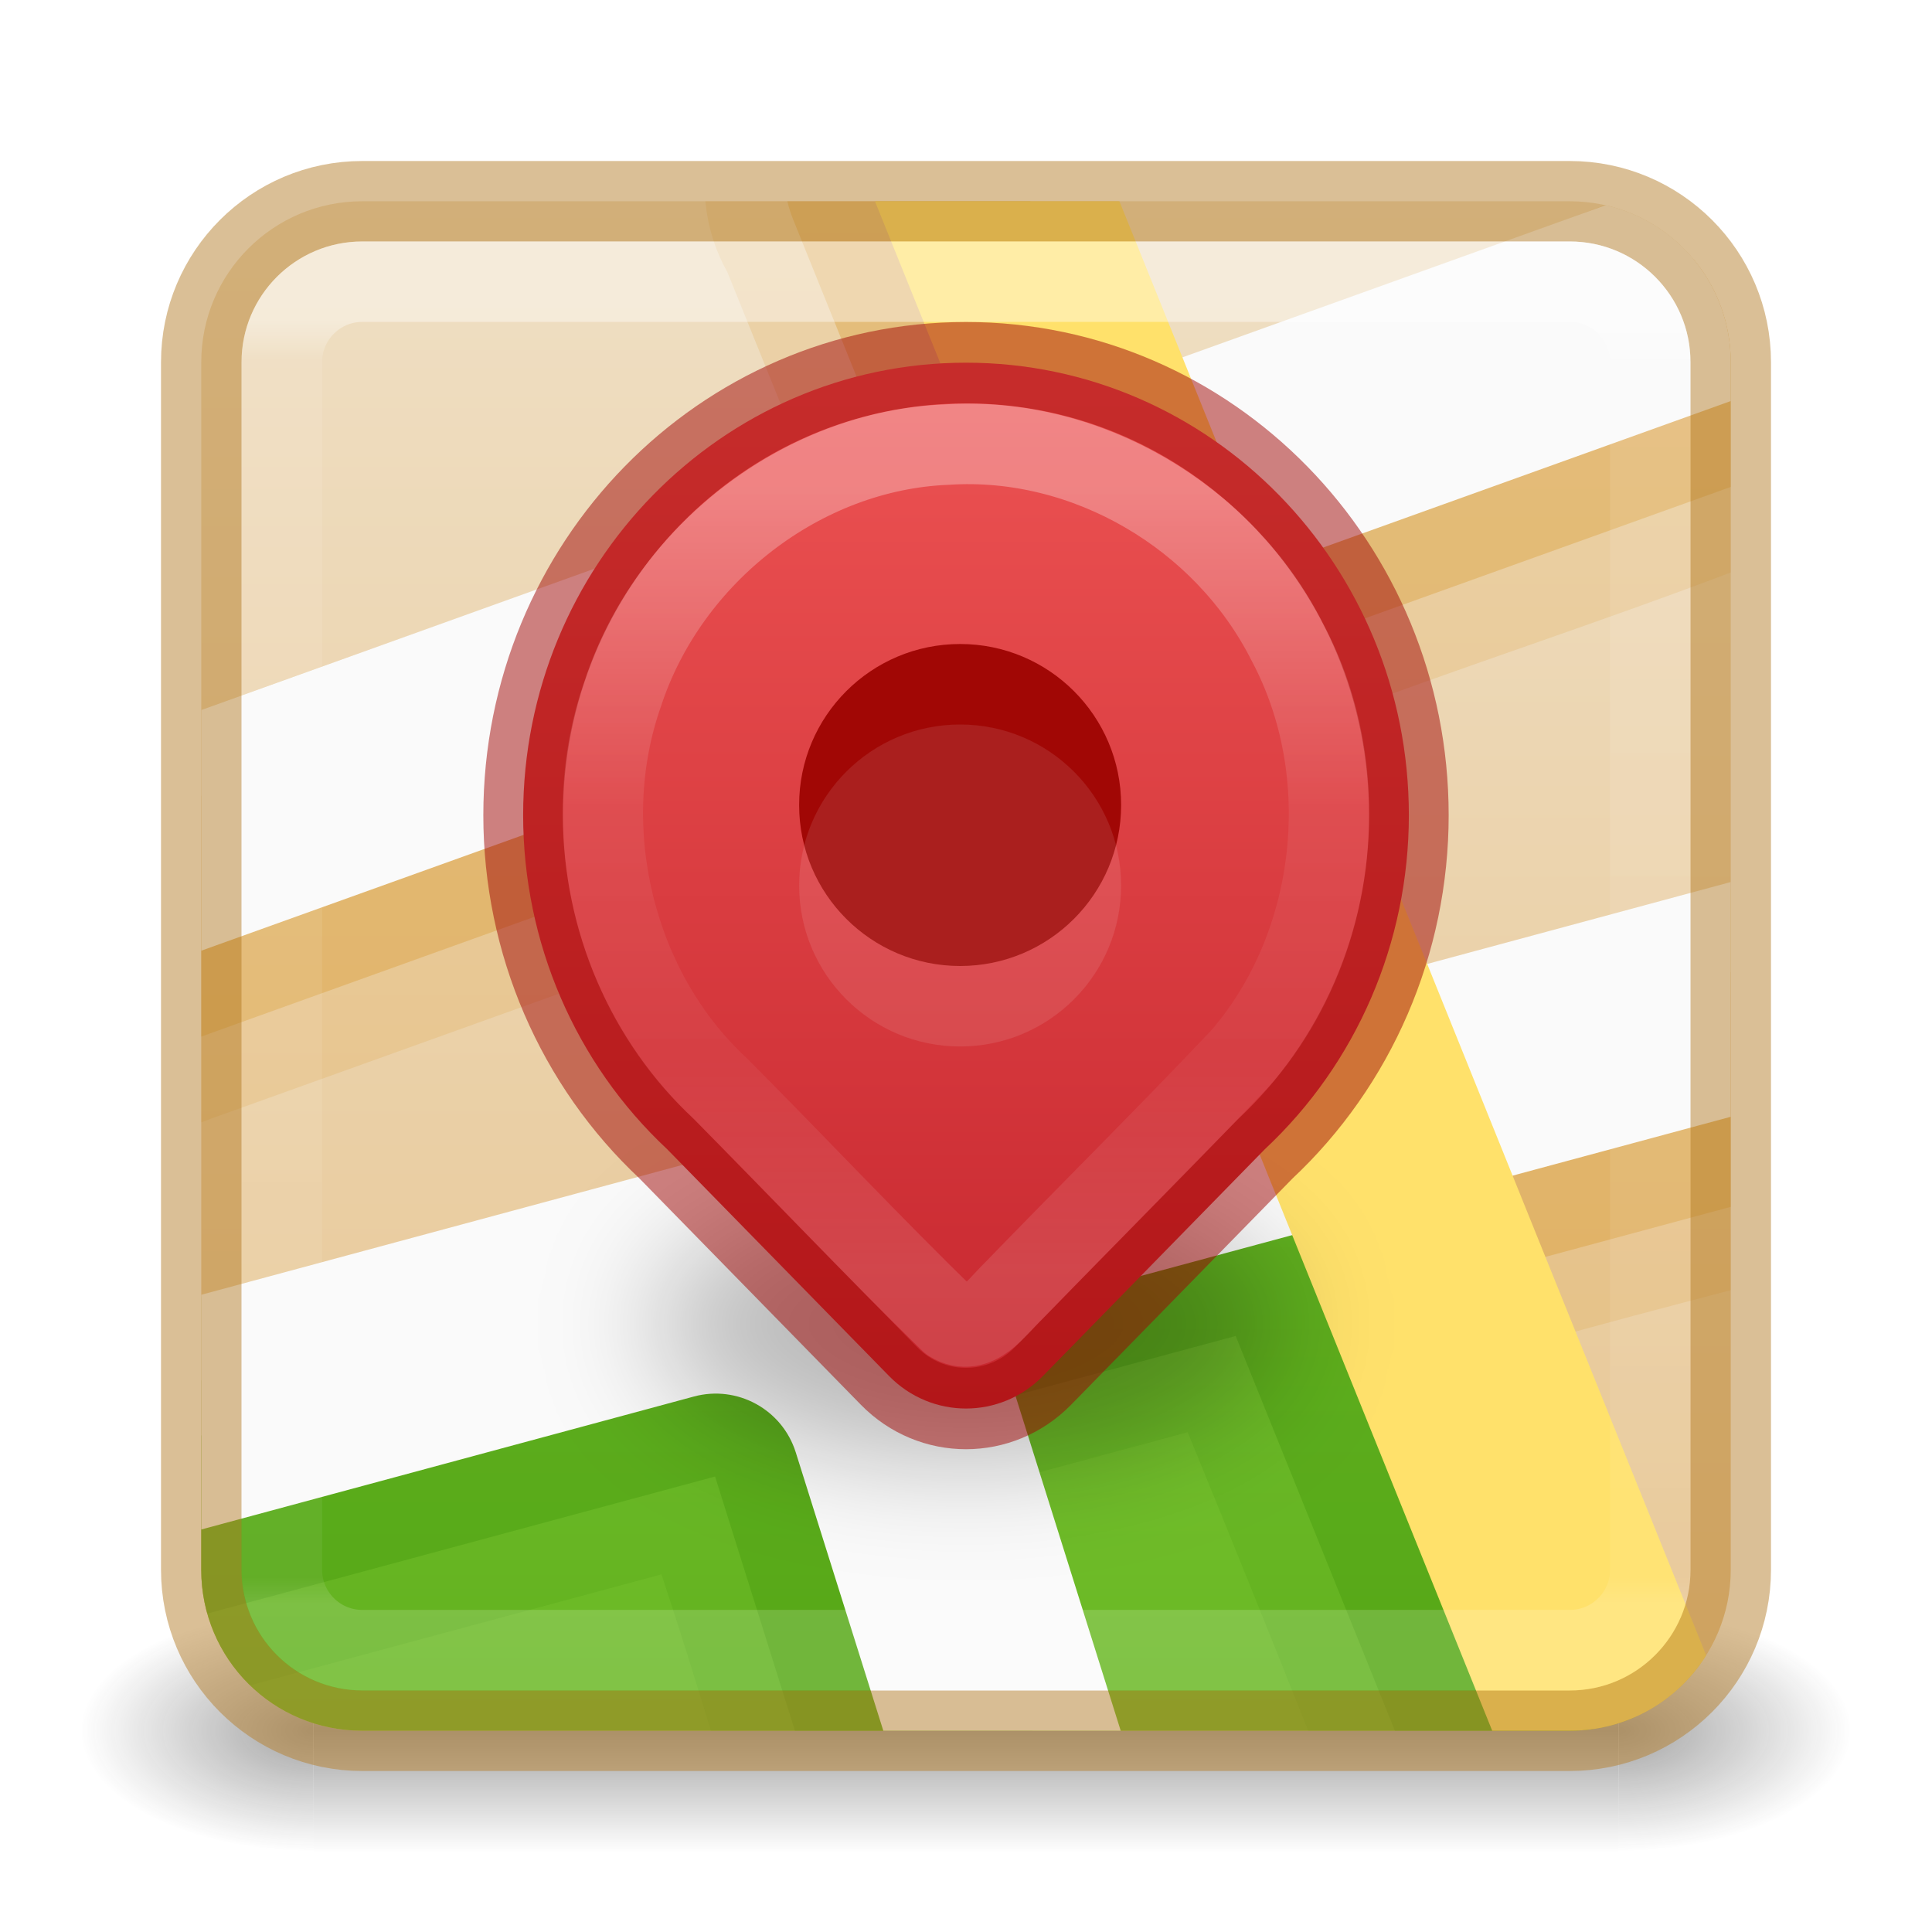
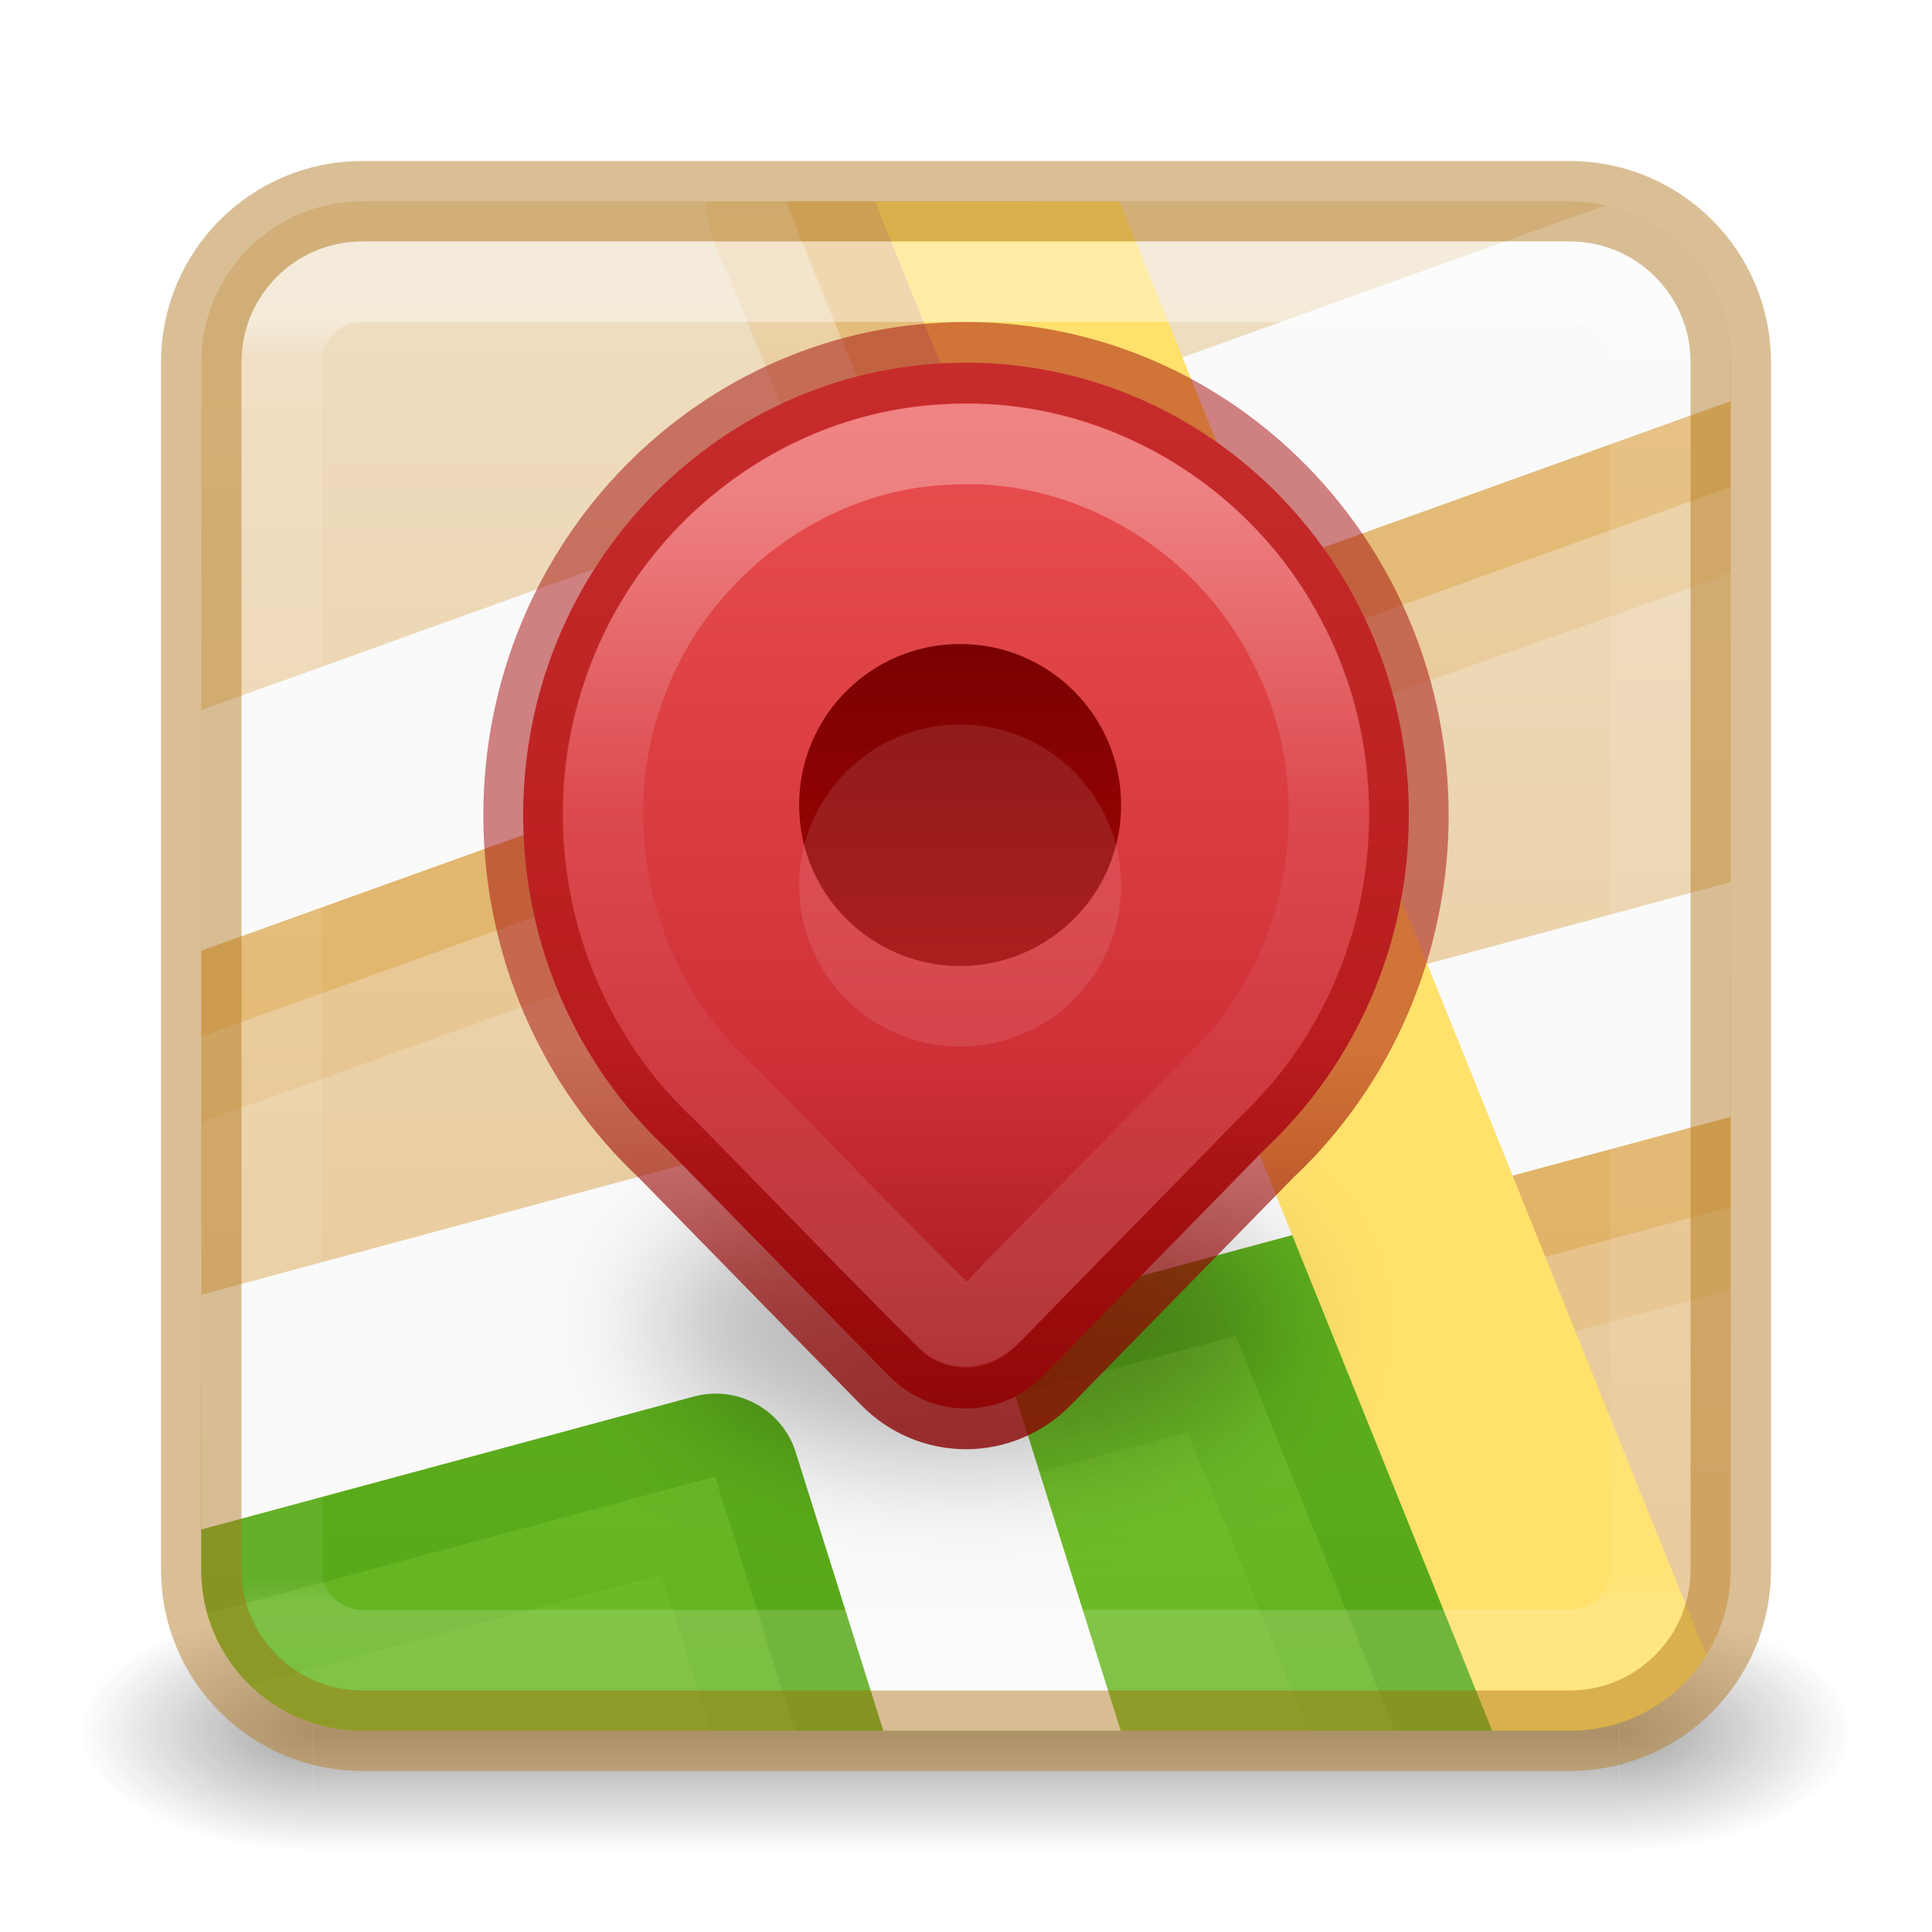
<svg xmlns="http://www.w3.org/2000/svg" xmlns:xlink="http://www.w3.org/1999/xlink" id="svg4157" height="24" width="24" version="1.1">
  <defs id="defs4159">
    <linearGradient gradientTransform="matrix(0.4594595,0,0,0.4594595,0.9742203,0.9717328)" gradientUnits="userSpaceOnUse" xlink:href="#linearGradient4095" id="linearGradient3233" y2="41.229" x2="24" y1="6.549" x1="24" />
    <linearGradient id="linearGradient4095">
      <stop offset="0" style="stop-color:#ffffff;stop-opacity:1" id="stop4097" />
      <stop offset="0.031" style="stop-color:#ffffff;stop-opacity:0.235" id="stop4100" />
      <stop offset="0.98" style="stop-color:#ffffff;stop-opacity:0.157" id="stop4102" />
      <stop offset="1" style="stop-color:#ffffff;stop-opacity:0.392" id="stop4104" />
    </linearGradient>
    <radialGradient gradientTransform="matrix(2.003784,0,0,1.4,27.98813,-17.4)" gradientUnits="userSpaceOnUse" xlink:href="#linearGradient3688-166-749-9" id="radialGradient3082-6" fy="43.5" fx="4.993" r="2.5" cy="43.5" cx="4.993" />
    <linearGradient id="linearGradient3688-166-749-9">
      <stop offset="0" style="stop-color:#181818;stop-opacity:1" id="stop2883-2" />
      <stop offset="1" style="stop-color:#181818;stop-opacity:0" id="stop2885-2" />
    </linearGradient>
    <radialGradient gradientTransform="matrix(2.003784,0,0,1.4,-20.01187,-104.4)" gradientUnits="userSpaceOnUse" xlink:href="#linearGradient3688-464-309-7-6" id="radialGradient3084-4" fy="43.5" fx="4.993" r="2.5" cy="43.5" cx="4.993" />
    <linearGradient id="linearGradient3688-464-309-7-6">
      <stop offset="0" style="stop-color:#181818;stop-opacity:1" id="stop2889-75" />
      <stop offset="1" style="stop-color:#181818;stop-opacity:0" id="stop2891-4-9" />
    </linearGradient>
    <linearGradient gradientUnits="userSpaceOnUse" xlink:href="#linearGradient3702-501-757-1" id="linearGradient3086-8" y2="39.999" x2="25.058" y1="47.028" x1="25.058" />
    <linearGradient id="linearGradient3702-501-757-1">
      <stop offset="0" style="stop-color:#181818;stop-opacity:0" id="stop2895-2" />
      <stop offset="0.5" style="stop-color:#181818;stop-opacity:1" id="stop2897-89" />
      <stop offset="1" style="stop-color:#181818;stop-opacity:0" id="stop2899-36" />
    </linearGradient>
    <linearGradient xlink:href="#linearGradient51" id="linearGradient871" x1="11.428" y1="2.526" x2="11.428" y2="21.451" gradientUnits="userSpaceOnUse" />
    <linearGradient id="linearGradient51">
      <stop id="stop50" style="stop-color:#efdfc4;stop-opacity:1" offset="0" />
      <stop id="stop51" style="stop-color:#e7c591;stop-opacity:1" offset="1" />
    </linearGradient>
    <linearGradient id="linearGradient64">
      <stop style="stop-color:#9bdb4d;stop-opacity:1" offset="0" id="stop64" />
      <stop style="stop-color:#68b723;stop-opacity:1" offset="1" id="stop65" />
    </linearGradient>
    <radialGradient cx="9.692" cy="41.272" fx="9.692" fy="41.272" r="29.069" gradientTransform="matrix(1.289676,0,0,0.7753883,19.5,42.86722)" id="radialGradient-9-0-5-6" gradientUnits="userSpaceOnUse">
      <stop stop-color="#000000" offset="0%" id="stop20-9-0-0" />
      <stop stop-color="#000000" stop-opacity="0" offset="100%" id="stop21-3-3-4" />
    </radialGradient>
    <filter x="-0.209" y="-0.48" width="1.417" height="1.96" filterUnits="objectBoundingBox" id="filter-10-6-6-8">
      <feGaussianBlur stdDeviation="2" in="SourceGraphic" id="feGaussianBlur21-0-1-8" />
    </filter>
-     <linearGradient xlink:href="#linearGradient67" id="linearGradient68" x1="31.998" y1="12.058" x2="31.998" y2="49.641" gradientUnits="userSpaceOnUse" />
-     <linearGradient id="linearGradient67">
-       <stop style="stop-color:#ed5353;stop-opacity:1" offset="0" id="stop67" />
-       <stop style="stop-color:#c6262e;stop-opacity:1" offset="1" id="stop68" />
-     </linearGradient>
    <linearGradient id="linearGradient72">
      <stop id="stop69" style="stop-color:#ffffff;stop-opacity:1" offset="0" />
      <stop id="stop70" style="stop-color:#ffffff;stop-opacity:0.235" offset="0.407" />
      <stop id="stop71" style="stop-color:#ffffff;stop-opacity:0.157" offset="0.727" />
      <stop id="stop72" style="stop-color:#ffffff;stop-opacity:0.392" offset="1" />
    </linearGradient>
    <linearGradient xlink:href="#linearGradient64" id="linearGradient1" gradientUnits="userSpaceOnUse" gradientTransform="translate(0,30)" x1="8.584" y1="-26.998" x2="8.584" y2="-8.648" />
    <linearGradient xlink:href="#linearGradient72" id="linearGradient69" gradientUnits="userSpaceOnUse" gradientTransform="matrix(0.4948403,0,0,0.4961706,23.65724,-0.5989711)" x1="-23.337" y1="13.501" x2="-23.337" y2="32.995" />
+     <linearGradient xlink:href="#linearGradient12" id="linearGradient13" x1="26" y1="26" x2="38" y2="26" gradientUnits="userSpaceOnUse" gradientTransform="matrix(0.3333333,0,0,0.3333333,-20.66663,3.260567)" />
+     <linearGradient id="linearGradient12">
+       <stop style="stop-color:#a10705;stop-opacity:1;" offset="0" id="stop12" />
+       <stop style="stop-color:#7a0000;stop-opacity:1" offset="1" id="stop13" />
+     </linearGradient>
+     <linearGradient xlink:href="#linearGradient67-9" id="linearGradient68-6" x1="31.998" y1="12.058" x2="31.998" y2="62.094" gradientUnits="userSpaceOnUse" gradientTransform="matrix(0.968821,0,0,0.973656,0.9976184,-1.182629)" />
+     <linearGradient id="linearGradient67-9">
+       <stop style="stop-color:#ed5353;stop-opacity:1" offset="0" id="stop67-3" />
+       <stop style="stop-color:#cf3137;stop-opacity:1;" offset="0.531" id="stop7" />
+       <stop style="stop-color:#7a0000;stop-opacity:1" offset="1" id="stop68-7" />
+     </linearGradient>
+     <linearGradient xlink:href="#linearGradient7" id="linearGradient9" x1="42.683" y1="38.574" x2="42.683" y2="62.184" gradientUnits="userSpaceOnUse" gradientTransform="matrix(0.968821,0,0,0.973656,0.9976184,-1.182629)" />
+     <linearGradient id="linearGradient7">
+       <stop style="stop-color:#a10705;stop-opacity:0.5;" offset="0" id="stop8" />
+       <stop style="stop-color:#7a0000;stop-opacity:1" offset="1" id="stop9" />
+     </linearGradient>
  </defs>
  <g transform="matrix(0.55,0,0,0.3333336,-1.200001,7.33333)" id="g2036-4" style="display:inline">
    <g transform="matrix(1.052632,0,0,1.285713,-1.263158,-13.42854)" id="g3712-8" style="opacity:0.4">
      <rect width="5" height="7" x="38" y="40" id="rect2801-6" style="fill:url(#radialGradient3082-6);fill-opacity:1;stroke:none" />
      <rect width="5" height="7" x="-10" y="-47" transform="scale(-1,-1)" id="rect3696-20" style="fill:url(#radialGradient3084-4);fill-opacity:1;stroke:none" />
      <rect width="28" height="7" x="10" y="40" id="rect3700-5" style="fill:url(#linearGradient3086-8);fill-opacity:1;stroke:none" />
    </g>
  </g>
  <rect width="19" height="19" rx="2" ry="2" x="2.5" y="2.5" id="rect5505-21-8" style="color:#000000;display:inline;overflow:visible;visibility:visible;fill:url(#linearGradient871);fill-opacity:1;fill-rule:nonzero;stroke:none;stroke-width:1;marker:none;enable-background:accumulate" />
  <path id="path63-1-3" style="font-variation-settings:normal;baseline-shift:baseline;display:inline;overflow:visible;opacity:0.15;vector-effect:none;fill:#d48e15;fill-opacity:1;stroke-width:1;stroke-linecap:round;stroke-linejoin:round;stroke-miterlimit:4;stroke-dasharray:none;stroke-dashoffset:0;stroke-opacity:1;-inkscape-stroke:none;enable-background:accumulate;stop-color:#000000;stop-opacity:1" d="M 8.762 2.5 C 8.791 2.803 8.879 3.102 9.035 3.379 L 10.129 6.084 C 7.593 7.013 5.039 7.899 2.5 8.82 L 2.5 13.943 C 2.541 13.928 2.583 13.911 2.623 13.896 L 11.93 10.553 C 12.477 11.842 12.941 13.184 13.539 14.441 C 14.206 15.252 15.319 15.466 16.191 16.002 C 17.082 16.411 18.019 17.159 19.037 16.691 C 19.854 16.458 20.677 16.243 21.5 16.027 L 21.5 11.045 L 17.732 12.061 C 17.311 11.014 16.889 9.968 16.467 8.922 C 18.133 8.293 19.835 7.745 21.5 7.111 L 21.5 4.5 C 21.5 3.541 20.831 2.744 19.934 2.547 C 19.652 2.654 19.377 2.763 19.111 2.854 L 14.666 4.453 C 14.373 3.821 14.142 3.154 13.891 2.5 L 8.762 2.5 z " />
  <path id="path63-1" style="font-variation-settings:normal;baseline-shift:baseline;display:inline;overflow:visible;opacity:0.3;vector-effect:none;fill:#d48e15;fill-opacity:1;stroke-width:1;stroke-linecap:round;stroke-linejoin:round;stroke-miterlimit:4;stroke-dasharray:none;stroke-dashoffset:0;stroke-opacity:1;-inkscape-stroke:none;enable-background:accumulate;stop-color:#000000;stop-opacity:1" d="M 9.781 2.5 C 9.798 2.576 9.822 2.65 9.852 2.725 L 11.445 6.672 L 2.5 9.887 L 2.5 12.877 L 12.498 9.283 L 14.398 13.992 L 18.199 15.883 L 21.5 14.992 L 21.5 12.076 L 17.137 13.254 L 15.15 8.33 L 21.5 6.049 L 21.5 4.5 C 21.5 4.014 21.327 3.569 21.041 3.223 L 14.098 5.719 L 12.799 2.5 L 9.781 2.5 z " />
  <path id="path1" style="font-variation-settings:normal;opacity:1;vector-effect:none;fill:url(#linearGradient1);fill-opacity:1;stroke:none;stroke-width:1;stroke-linecap:butt;stroke-linejoin:miter;stroke-miterlimit:4;stroke-dasharray:none;stroke-dashoffset:0;stroke-opacity:0.5;-inkscape-stroke:none;marker:none;stop-color:#000000;stop-opacity:1" d="M 16.48 13.848 L 2.5 17.832 L 2.5 19.5 C 2.5 20.608 3.392 21.5 4.5 21.5 L 19.5 21.5 C 19.599 21.5 19.696 21.492 19.791 21.479 L 16.48 13.848 z " />
  <path id="path2-4-7" style="font-variation-settings:normal;baseline-shift:baseline;display:inline;overflow:visible;opacity:0.15;vector-effect:none;fill:#3a9104;fill-opacity:1;stroke-width:1;stroke-linecap:round;stroke-linejoin:round;stroke-miterlimit:4;stroke-dasharray:none;stroke-dashoffset:0;stroke-opacity:1;-inkscape-stroke:none;enable-background:accumulate;stop-color:#000000;stop-opacity:1" d="M 14.197 13.012 C 13.952 13.001 13.704 13.041 13.449 13.158 L 2.5 16.113 L 2.5 19.5 C 2.5 20.065 2.732 20.573 3.105 20.936 L 8.217 19.557 C 8.43 20.201 8.633 20.85 8.832 21.5 L 13.873 21.5 L 12.867 18.301 L 14.754 17.791 C 15.26 19.024 15.757 20.262 16.252 21.5 L 19.5 21.5 C 20.165 21.5 20.752 21.178 21.115 20.682 C 20.409 18.914 19.7 17.148 18.947 15.41 C 18.281 14.599 17.167 14.386 16.295 13.85 C 15.627 13.543 14.932 13.045 14.197 13.012 z " />
  <path id="path2-4" style="font-variation-settings:normal;baseline-shift:baseline;display:inline;overflow:visible;opacity:0.3;vector-effect:none;fill:#3a9104;fill-opacity:1;stroke-width:1;stroke-linecap:round;stroke-linejoin:round;stroke-miterlimit:4;stroke-dasharray:none;stroke-dashoffset:0;stroke-opacity:1;-inkscape-stroke:none;enable-background:accumulate;stop-color:#000000;stop-opacity:1" d="M 14.287 13.967 L 2.5 17.148 L 2.5 19.5 C 2.5 19.689 2.526 19.872 2.574 20.045 L 8.883 18.342 L 9.875 21.5 L 12.826 21.5 L 11.602 17.607 L 15.35 16.596 L 17.328 21.5 L 19.5 21.5 C 19.784 21.5 20.055 21.442 20.299 21.336 L 18.088 15.857 L 14.287 13.967 z " />
  <path id="path63" style="baseline-shift:baseline;display:inline;overflow:visible;vector-effect:none;fill:#fafafa;stroke-width:1;stroke-linecap:round;stroke-linejoin:round;enable-background:accumulate;stop-color:#000000" d="M 19.947,2.549 2.5,8.82 v 2.99 l 19,-6.828 V 4.5 C 21.5,3.546 20.839,2.751 19.947,2.549 Z M 21.5,10.957 2.5,16.084 V 19 l 6.12,-1.652 a 1.042,1.042 28.725 0 1 1.265,0.693 L 10.973,21.5 h 2.949 L 12.305,16.354 21.5,13.873 Z" />
  <path id="path58" style="baseline-shift:baseline;display:inline;overflow:visible;vector-effect:none;fill:#ffe16b;stroke-width:1;stroke-linecap:round;stroke-linejoin:round;enable-background:accumulate;stop-color:#000000" d="M 10.869 2.5 L 18.537 21.5 L 19.5 21.5 C 20.216 21.5 20.842 21.127 21.195 20.564 L 13.906 2.5 L 10.869 2.5 z " />
  <ellipse id="Shadow-6-7" fill="url(#radialGradient-9)" fill-rule="nonzero" opacity="0.581" filter="url(#filter-10)" cx="32" cy="74.867" rx="11.5" ry="5" style="opacity:0.3;fill:url(#radialGradient-9-0-5-6);stroke-width:2.895;filter:url(#filter-10-6-6-8)" transform="matrix(0.3454546,0,0,0.3454546,0.9454535,-9.418155)" />
  <rect width="19" height="19" rx="2" ry="2" x="2.5" y="2.5" id="rect5505-21-8-1" style="color:#000000;display:inline;overflow:visible;visibility:visible;opacity:0.5;fill:none;stroke:#b6802e;stroke-width:1;stroke-linecap:butt;stroke-linejoin:round;stroke-miterlimit:4;stroke-dasharray:none;stroke-dashoffset:0;stroke-opacity:1;marker:none;enable-background:accumulate;font-variation-settings:normal;vector-effect:none;fill-opacity:1;-inkscape-stroke:none;stop-color:#000000;stop-opacity:1" />
  <rect width="17" height="17" x="3.501" y="3.499" id="rect6741-9" style="opacity:0.4;fill:none;stroke:url(#linearGradient3233);stroke-width:1;stroke-linecap:round;stroke-linejoin:round;stroke-miterlimit:4;stroke-dasharray:none;stroke-dashoffset:0;stroke-opacity:1" rx="1" ry="1" />
-   <path id="rect52-9" style="font-variation-settings:normal;vector-effect:none;fill:url(#linearGradient68);fill-opacity:1;stroke:#a10705;stroke-width:2.877;stroke-linecap:round;stroke-linejoin:round;stroke-miterlimit:4;stroke-dasharray:none;stroke-dashoffset:0;stroke-opacity:0.5;-inkscape-stroke:none" d="M 31.999,12 C 23.163,12 16,19.163 16,27.999 c -8.9e-5,4.491 1.887,8.774 5.2,11.805 l 8.017,8.018 a 3.935,3.935 0.002 0 0 5.565,2.38e-4 L 42.8,39.804 C 46.113,36.773 48,32.49 48,27.999 48,19.162 40.836,11.999 31.999,12 Z" transform="matrix(0.3438279,0,0,0.3513693,0.9975078,0.2890168)" />
+   <path id="rect52-9" style="font-variation-settings:normal;vector-effect:none;fill:url(#linearGradient68-6);fill-opacity:1;stroke:url(#linearGradient9);stroke-width:2.877;stroke-linecap:round;stroke-linejoin:round;stroke-miterlimit:4;stroke-dasharray:none;stroke-dashoffset:0;stroke-opacity:1;-inkscape-stroke:none;opacity:1;stop-color:#000000;stop-opacity:1" d="M 31.999,12 C 23.163,12 16,19.163 16,27.999 c -8.9e-5,4.491 1.887,8.774 5.2,11.805 l 8.017,8.018 a 3.935,3.935 0.002 0 0 5.565,2.38e-4 L 42.8,39.804 C 46.113,36.773 48,32.49 48,27.999 48,19.162 40.836,11.999 31.999,12 Z" transform="matrix(0.3438279,0,0,0.3513693,0.9975078,0.2890168)" />
  <path id="rect52-9-3" style="font-variation-settings:normal;opacity:0.3;vector-effect:none;fill:none;fill-opacity:1;stroke:url(#linearGradient69);stroke-width:1;stroke-linecap:round;stroke-linejoin:round;stroke-miterlimit:4;stroke-dasharray:none;stroke-dashoffset:0;stroke-opacity:1;-inkscape-stroke:none;stop-color:#000000;stop-opacity:1" d="M 11.76,5.523 C 9.97,5.595 8.308,6.878 7.738,8.612 7.145,10.297 7.634,12.305 8.932,13.507 c 0.963,0.966 1.897,1.965 2.875,2.915 0.325,0.201 0.574,-0.185 0.781,-0.383 0.94,-0.971 1.901,-1.923 2.83,-2.904 1.199,-1.385 1.44,-3.529 0.576,-5.154 -0.791,-1.571 -2.506,-2.571 -4.233,-2.458 z" />
-   <circle style="font-variation-settings:normal;vector-effect:none;fill:#a10705;fill-opacity:1;stroke:none;stroke-width:1;stroke-linecap:round;stroke-linejoin:round;stroke-miterlimit:4;stroke-dasharray:none;stroke-dashoffset:0;stroke-opacity:1;-inkscape-stroke:none;marker:none" id="path73" cx="11.927" cy="10" r="2" />
+   <circle style="font-variation-settings:normal;vector-effect:none;fill:url(#linearGradient13);fill-opacity:1;stroke:none;stroke-width:1;stroke-linecap:round;stroke-linejoin:round;stroke-miterlimit:4;stroke-dasharray:none;stroke-dashoffset:0;stroke-opacity:1;-inkscape-stroke:none;marker:none" id="path73-2" cx="-10" cy="11.927" r="2" transform="rotate(-90)" />
  <circle style="font-variation-settings:normal;opacity:0.1;vector-effect:none;fill:#fafafa;fill-opacity:1;stroke:none;stroke-width:1;stroke-linecap:round;stroke-linejoin:round;stroke-miterlimit:4;stroke-dasharray:none;stroke-dashoffset:0;stroke-opacity:1;-inkscape-stroke:none;marker:none" id="path73-0" cx="11.927" cy="11" r="2" />
</svg>
